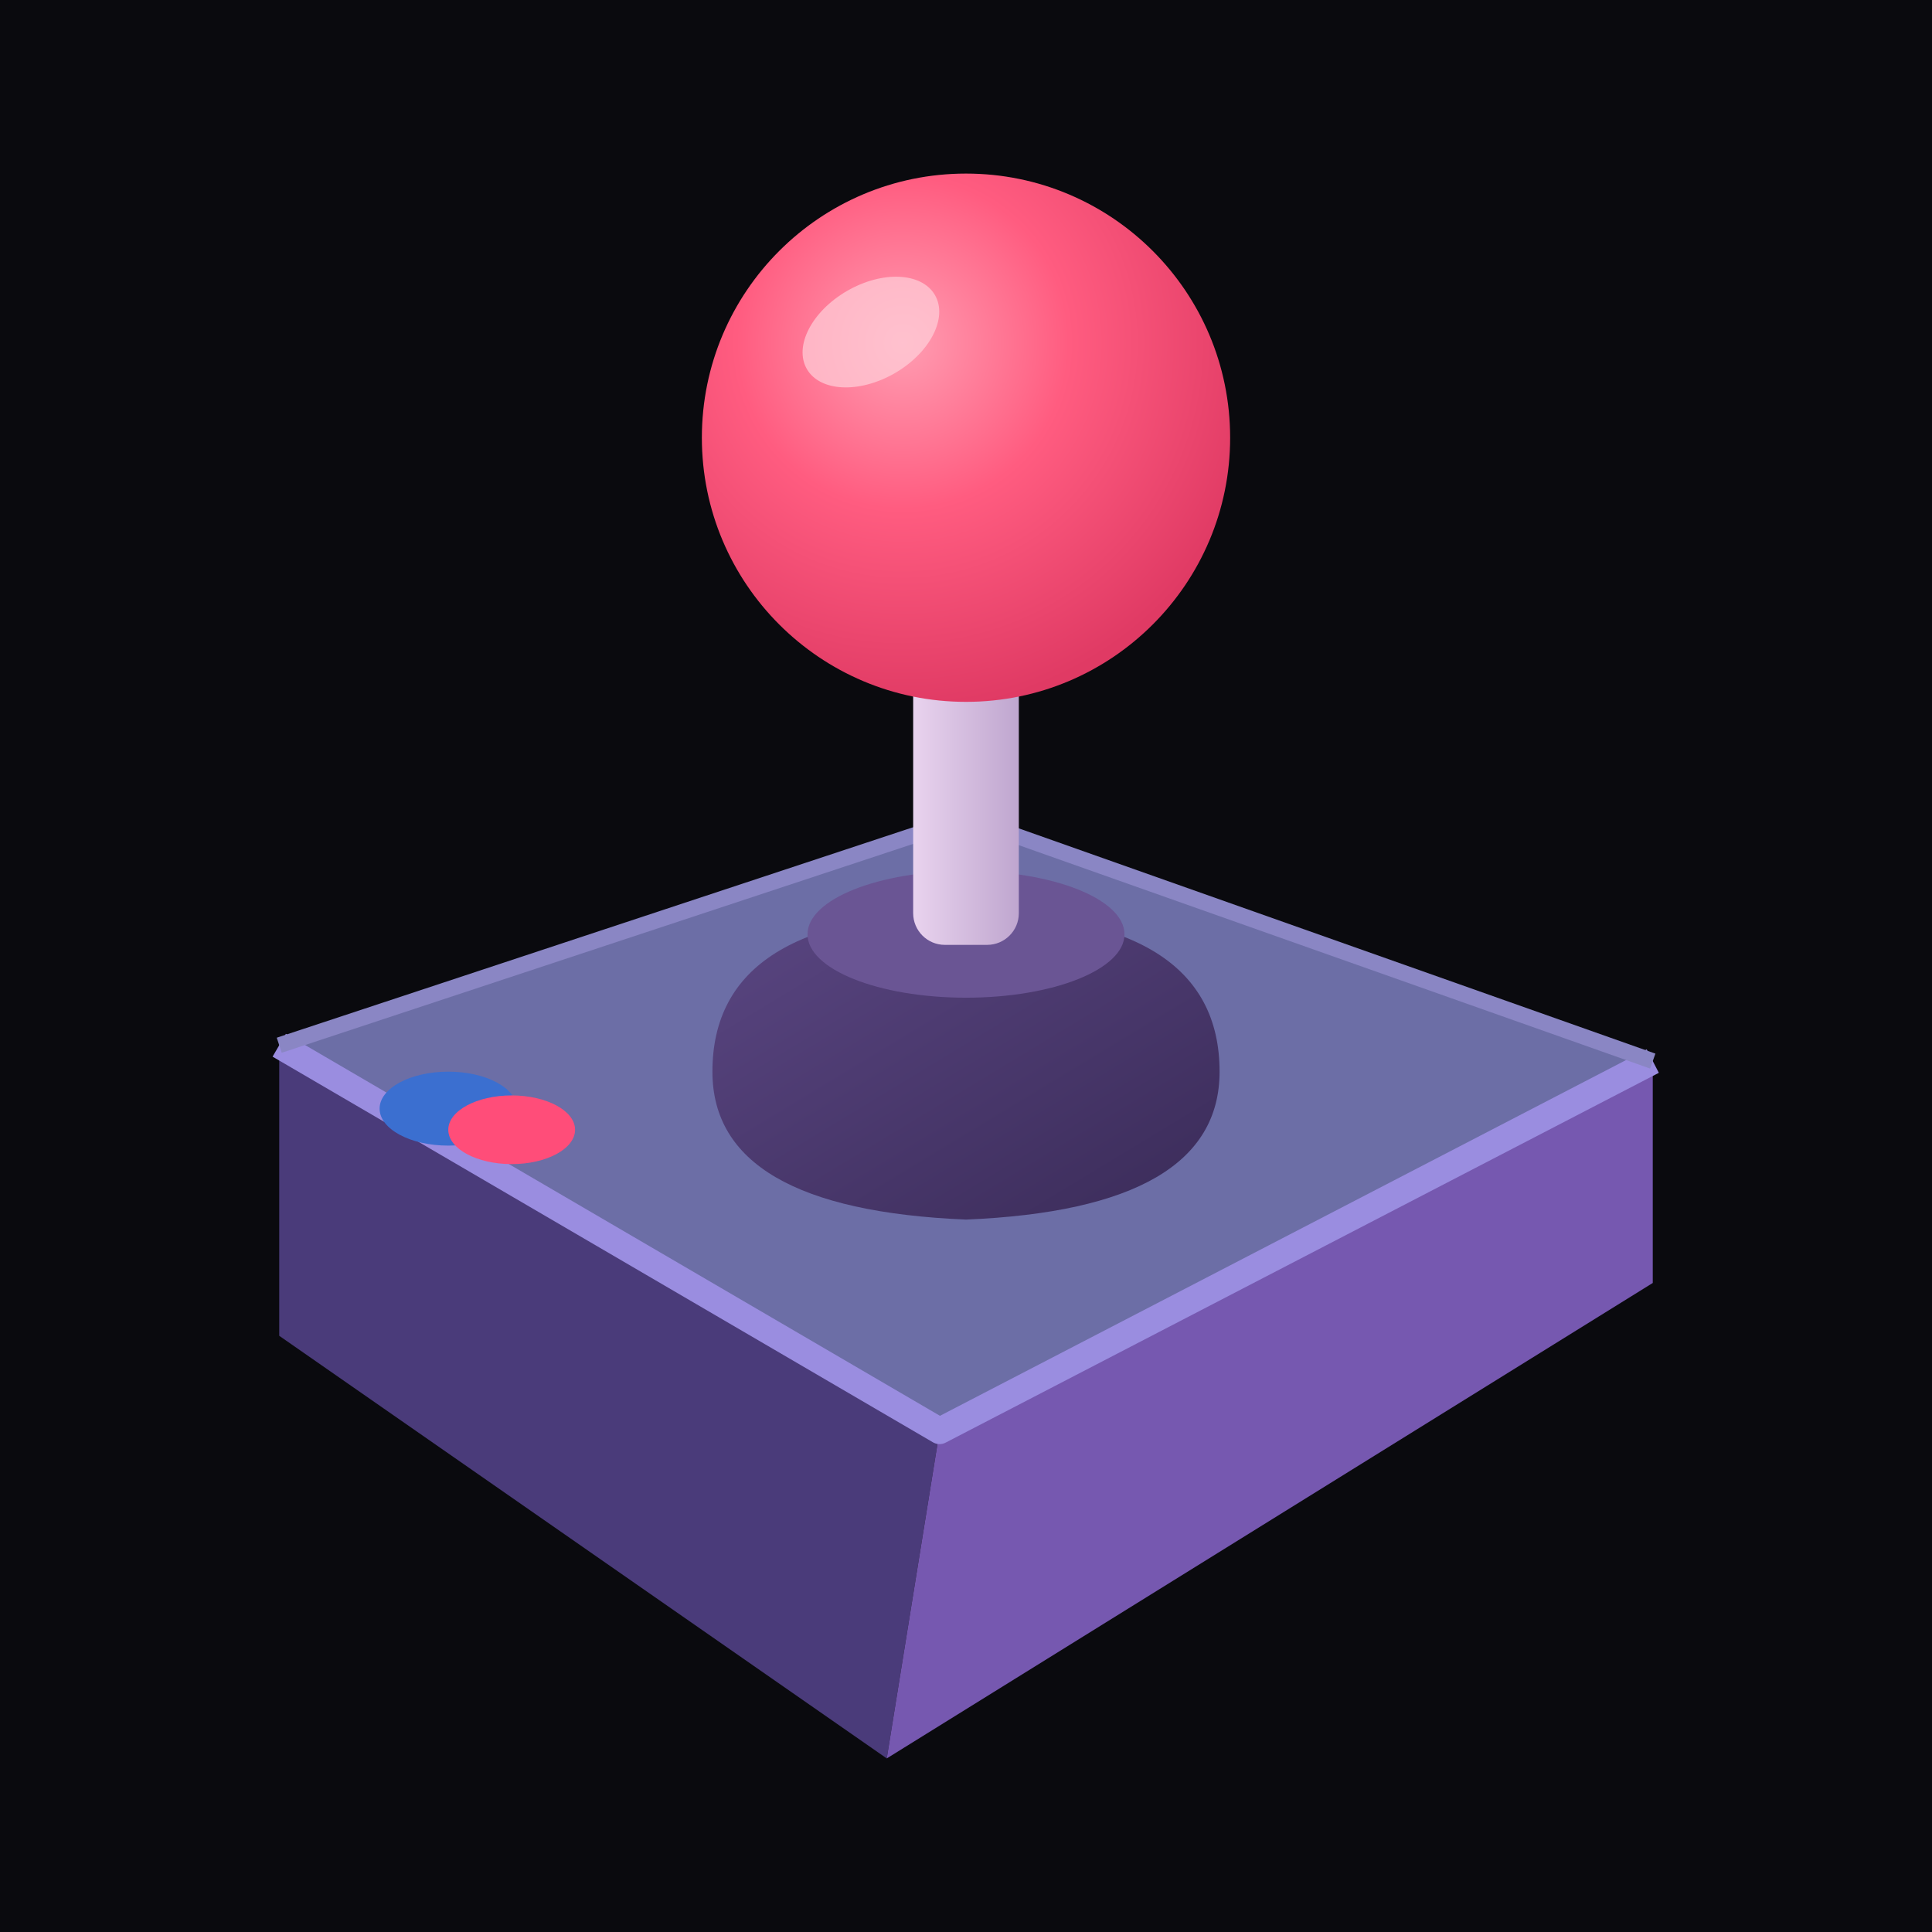
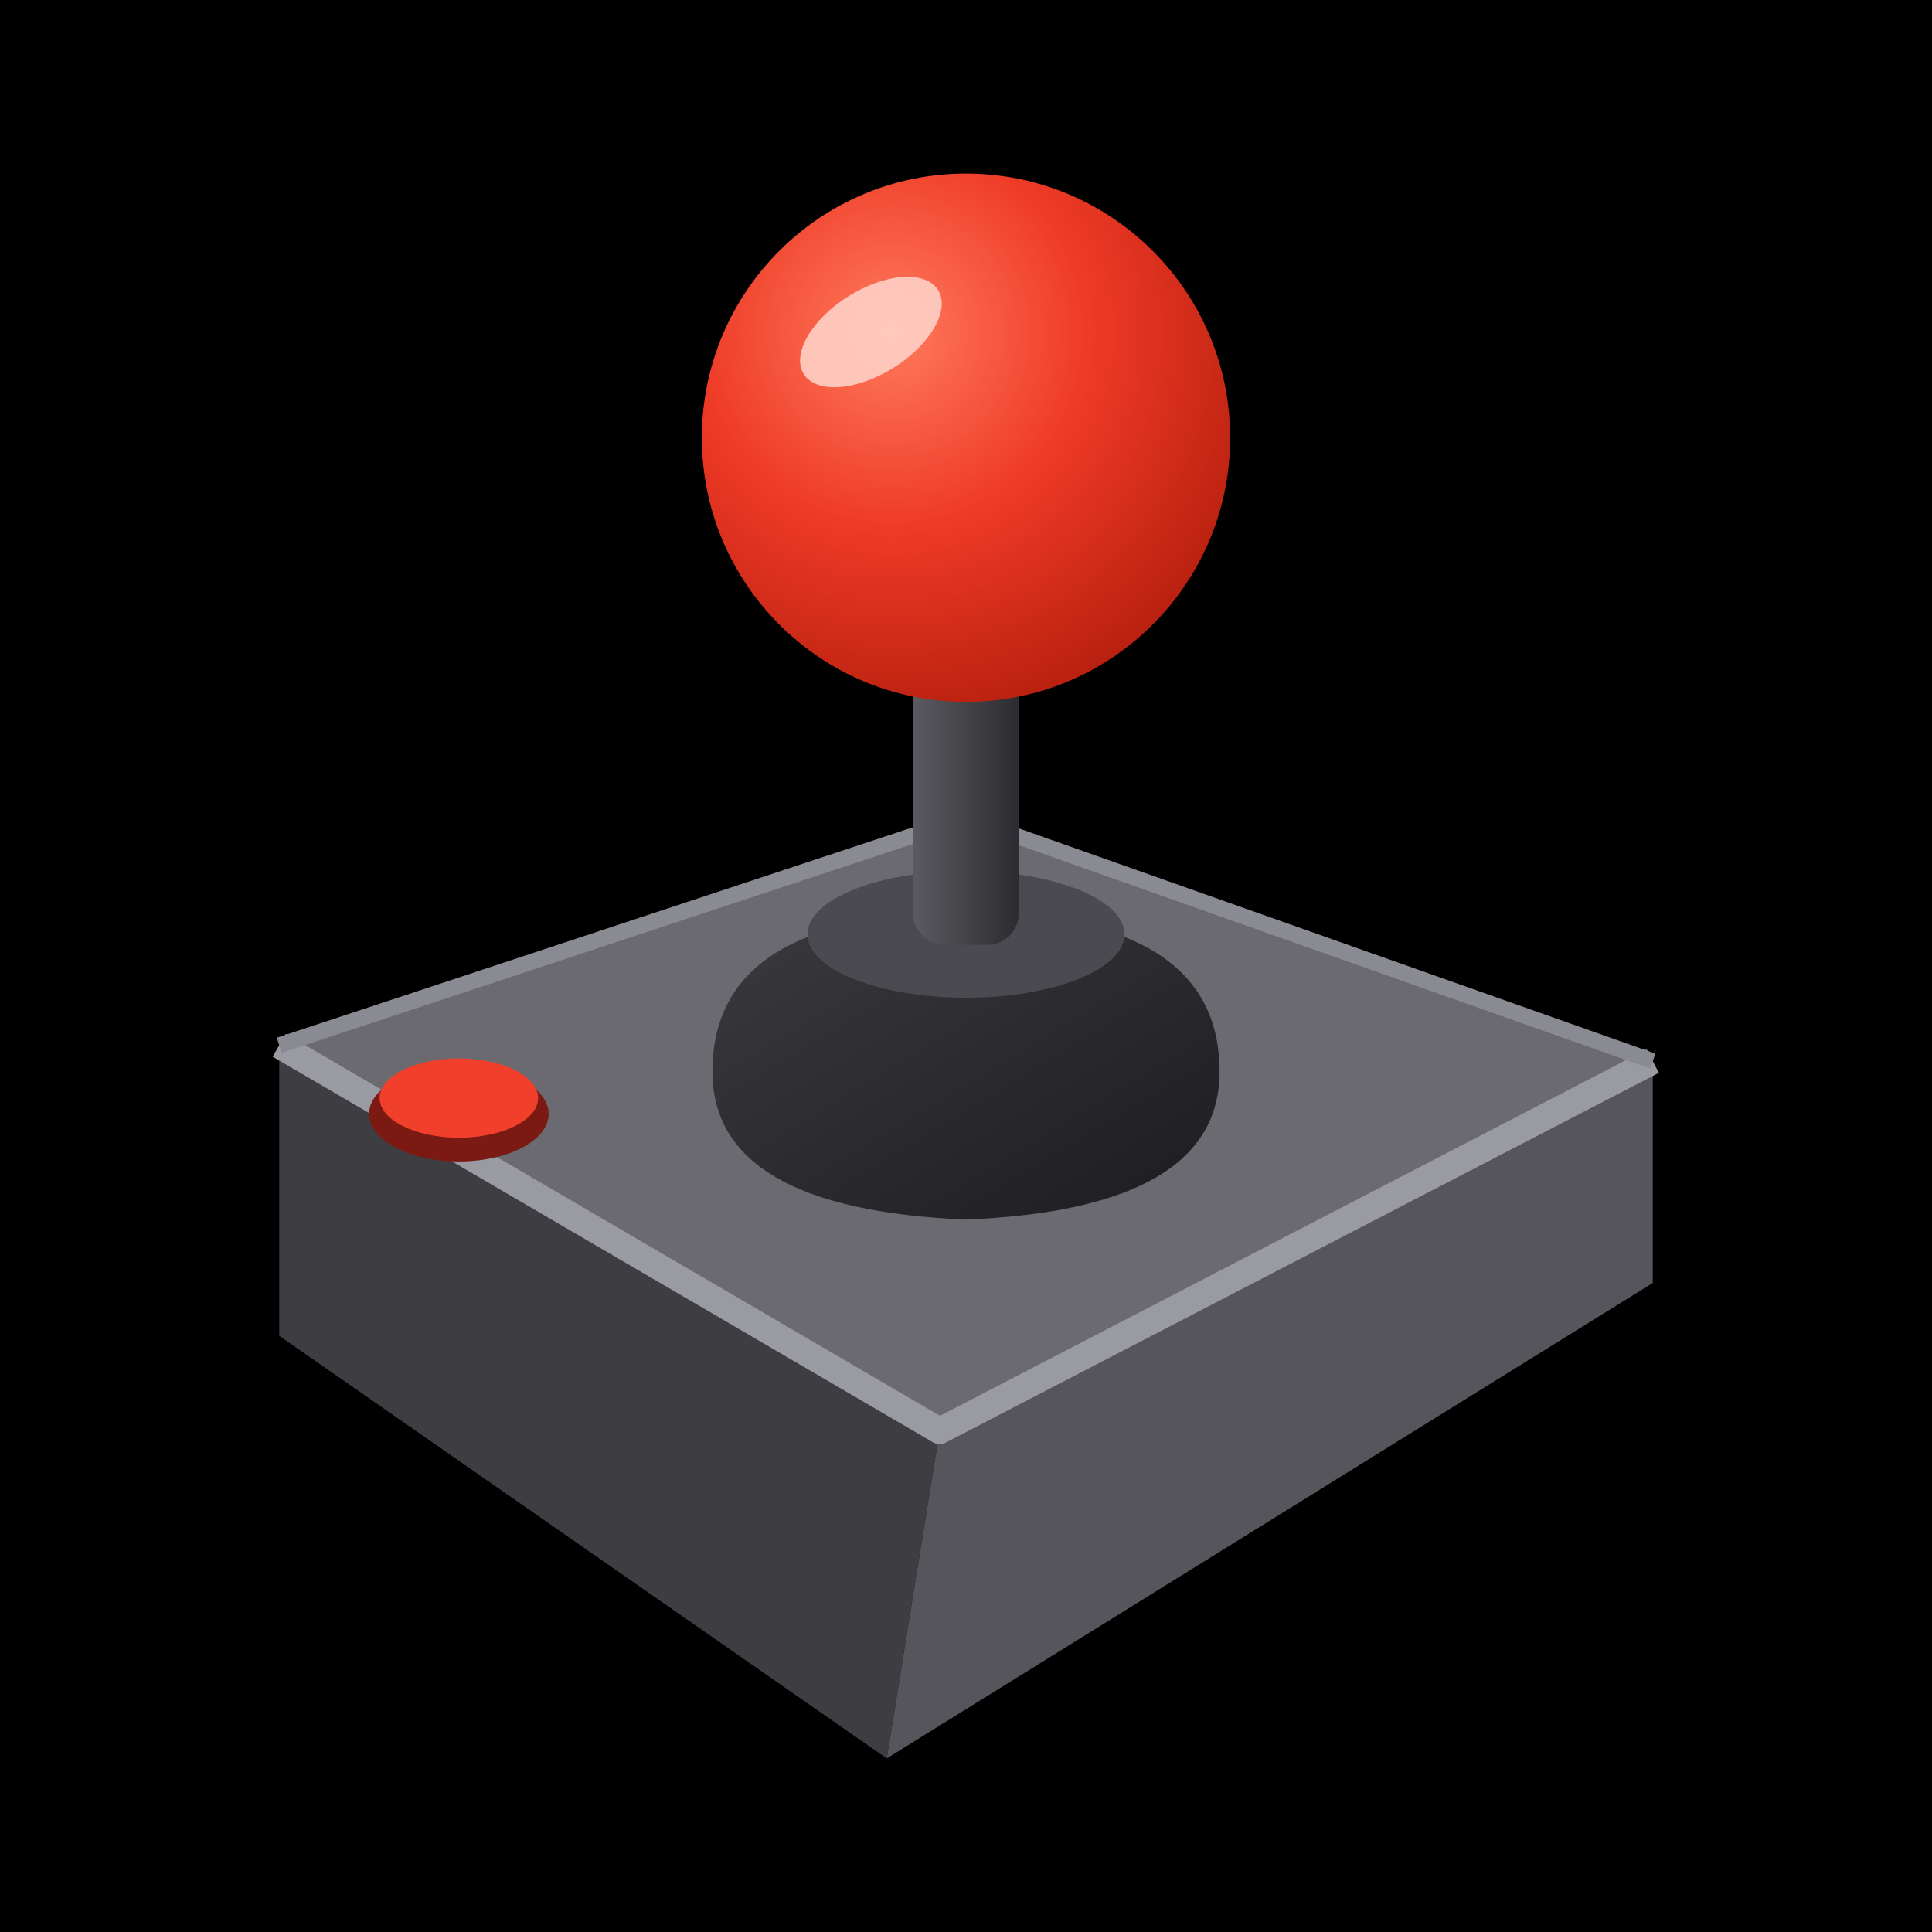
<svg xmlns="http://www.w3.org/2000/svg" viewBox="0 0 512 512" width="512" height="512">
-   <defs>
-     <radialGradient id="ball" cx="38%" cy="32%" r="70%">
-       <stop offset="0" stop-color="#ff9db2" />
-       <stop offset="0.45" stop-color="#ff5c80" />
-       <stop offset="1" stop-color="#e03a64" />
-     </radialGradient>
-     <linearGradient id="dome" x1="0" y1="0" x2="1" y2="1">
-       <stop offset="0" stop-color="#5a4682" />
-       <stop offset="1" stop-color="#3a2b58" />
-     </linearGradient>
-     <linearGradient id="stick" x1="0" y1="0" x2="1" y2="0">
-       <stop offset="0" stop-color="#e9d3ee" />
-       <stop offset="1" stop-color="#bfa6cf" />
-     </linearGradient>
-   </defs>
-   <rect width="512" height="512" fill="#0a0a0e" />
+   <rect x="-100" y="-100" width="800" height="800" fill="#000" />
  <g transform="translate(256 256) scale(1.4) translate(-256 -256)">
-     <polygon points="126,271 126,326 241,406 251,344" fill="#4a3b7a" />
-     <polygon points="251,344 241,406 386,316 386,274" fill="#7658b0" />
-     <polygon points="126,271 256,228 386,274 251,344" fill="#6c6ea6" />
-     <polyline points="126,271 251,344 386,274" fill="none" stroke="#9a8de0" stroke-width="5" stroke-linejoin="round" />
-     <polyline points="126,271 256,228 386,274" fill="none" stroke="#8a86c4" stroke-width="3" stroke-linejoin="round" />
-     <ellipse cx="158" cy="283" rx="13" ry="7" fill="#3b6fd0" />
-     <ellipse cx="170" cy="287" rx="12" ry="6.5" fill="#ff4d79" />
+     <defs>
+       <radialGradient id="ball" cx="36%" cy="30%" r="75%">
+         <stop offset="0" stop-color="#ff7a5c" />
+         <stop offset="0.5" stop-color="#ee3a26" />
+         <stop offset="1" stop-color="#b8200f" />
+       </radialGradient>
+       <linearGradient id="dome" x1="0" y1="0" x2="1" y2="1">
+         <stop offset="0" stop-color="#3b3b3f" />
+         <stop offset="1" stop-color="#1c1c1f" />
+       </linearGradient>
+       <linearGradient id="stick" x1="0" y1="0" x2="1" y2="0">
+         <stop offset="0" stop-color="#5a5a60" />
+         <stop offset="1" stop-color="#2c2c30" />
+       </linearGradient>
+     </defs>
+     <polygon points="126,271 126,326 241,406 251,344" fill="#3d3d42" />
+     <polygon points="251,344 241,406 386,316 386,274" fill="#55555b" />
+     <polygon points="126,271 256,228 386,274 251,344" fill="#6a6a70" />
+     <polyline points="126,271 251,344 386,274" fill="none" stroke="#9a9aa2" stroke-width="5" stroke-linejoin="round" />
+     <polyline points="126,271 256,228 386,274" fill="none" stroke="#8a8a92" stroke-width="3" stroke-linejoin="round" />
+     <ellipse cx="160" cy="284" rx="17" ry="9" fill="#7a1a12" />
+     <ellipse cx="160" cy="281" rx="15" ry="7.5" fill="#f0402c" />
    <path d="M208,276 Q208,246 256,246 Q304,246 304,276 Q304,302 256,304 Q208,302 208,276 Z" fill="url(#dome)" />
-     <ellipse cx="256" cy="250" rx="30" ry="12" fill="#6a5594" />
+     <ellipse cx="256" cy="250" rx="30" ry="12" fill="#4a4a50" />
    <rect x="246" y="190" width="20" height="62" rx="6" fill="url(#stick)" />
    <circle cx="256" cy="156" r="50" fill="url(#ball)" />
-     <ellipse cx="238" cy="136" rx="14" ry="9" fill="#ffd0da" opacity="0.7" transform="rotate(-30 238 136)" />
+     <ellipse cx="238" cy="136" rx="15" ry="8" fill="#ffd6cc" opacity="0.85" transform="rotate(-32 238 136)" />
  </g>
</svg>
